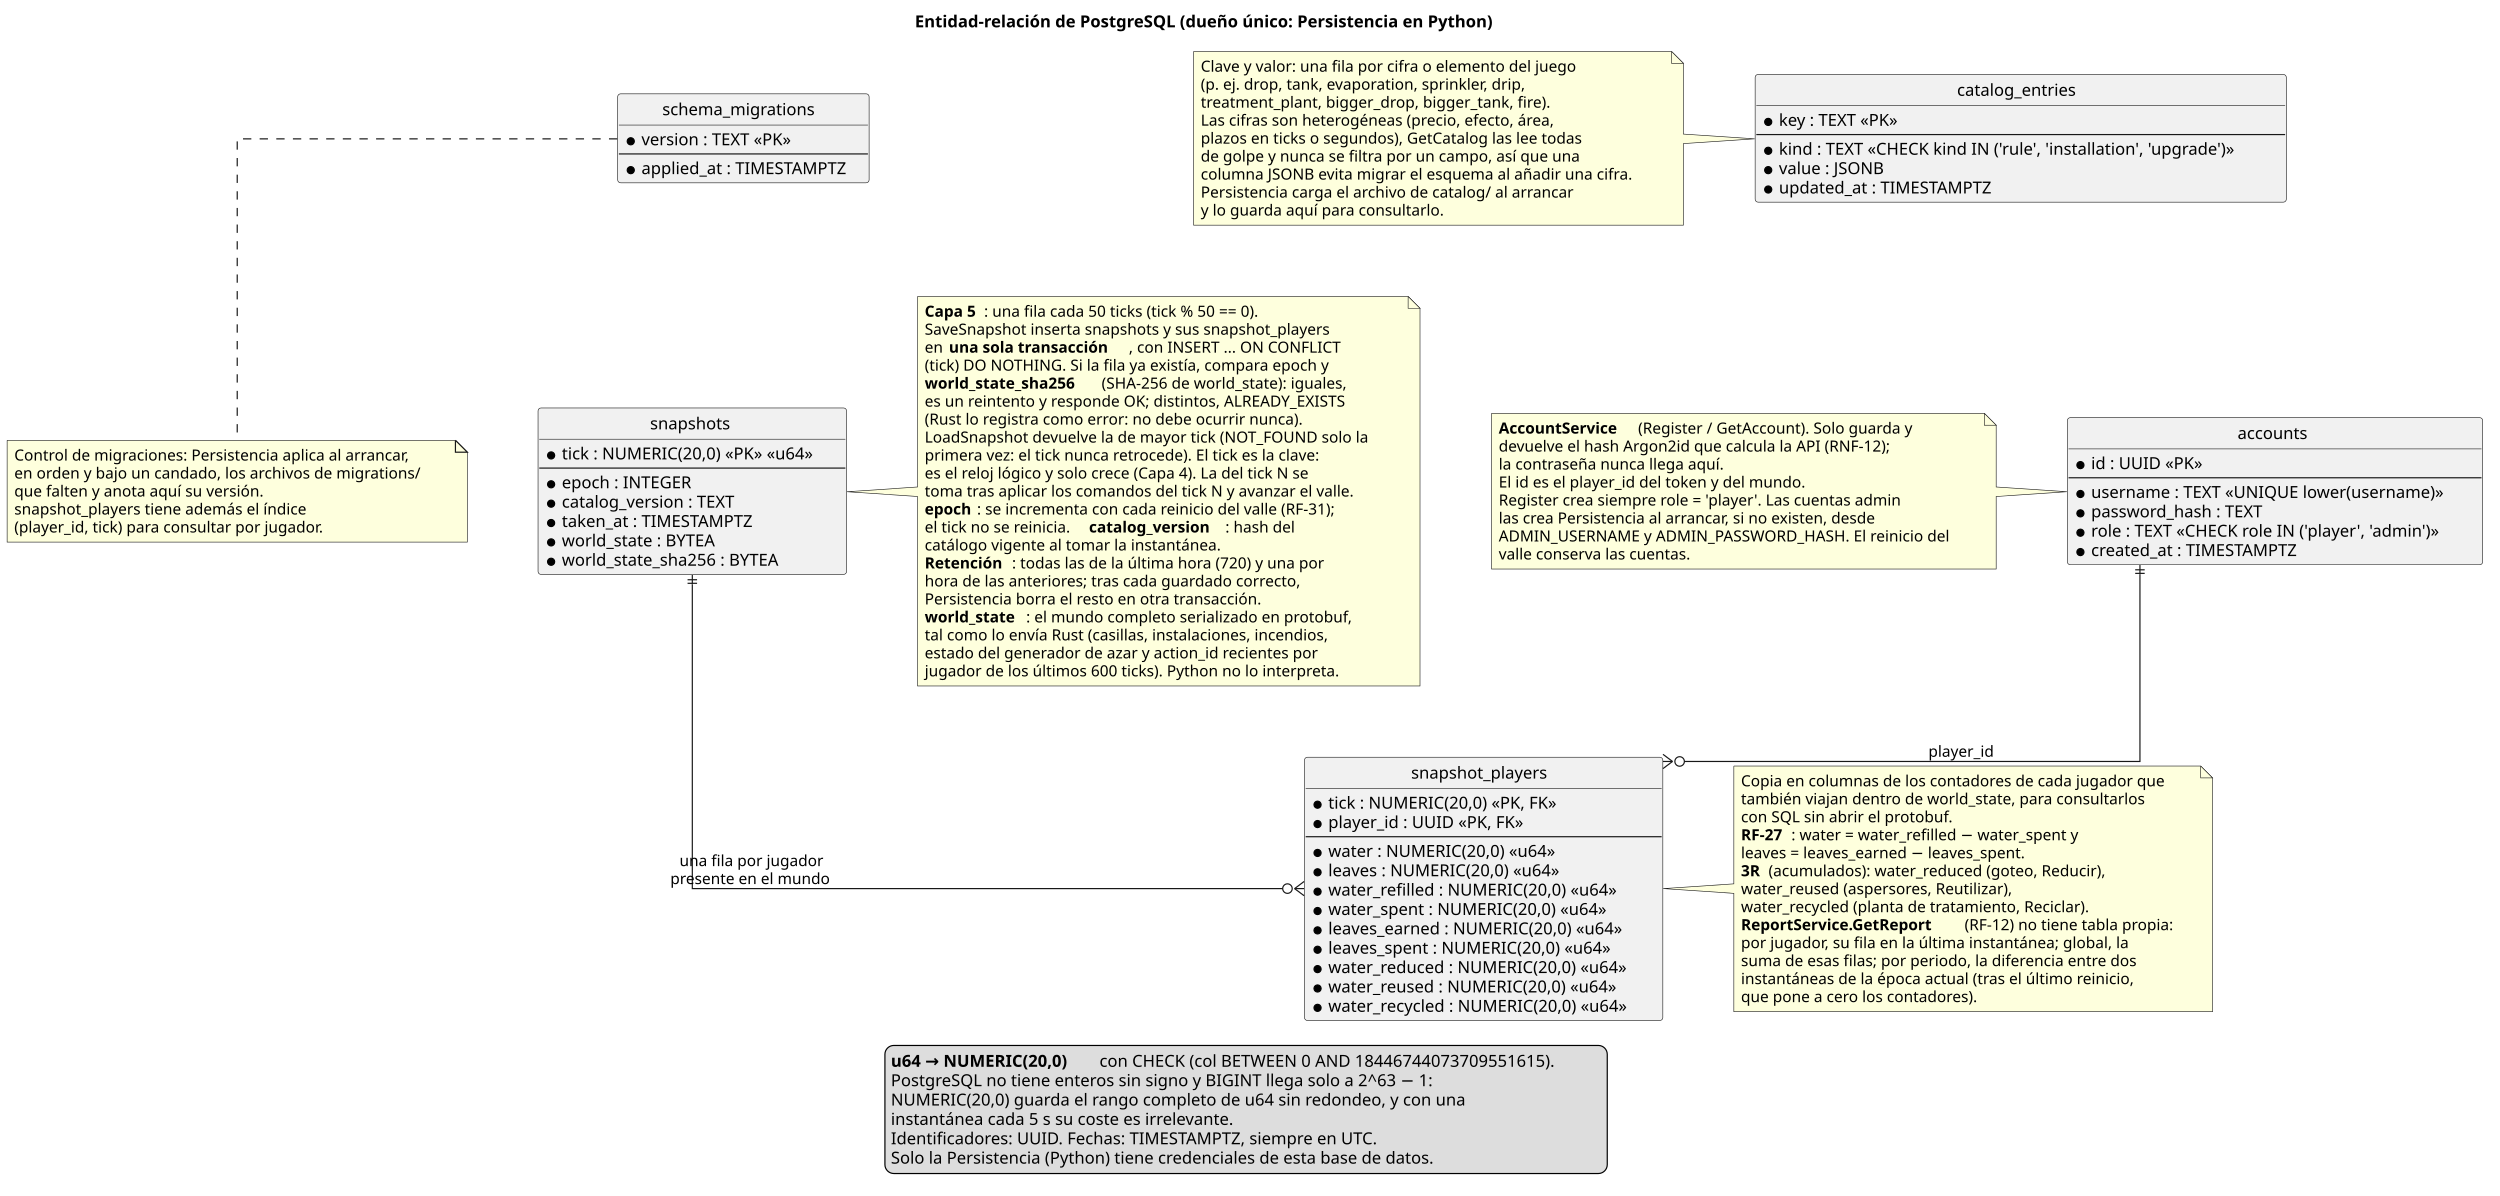
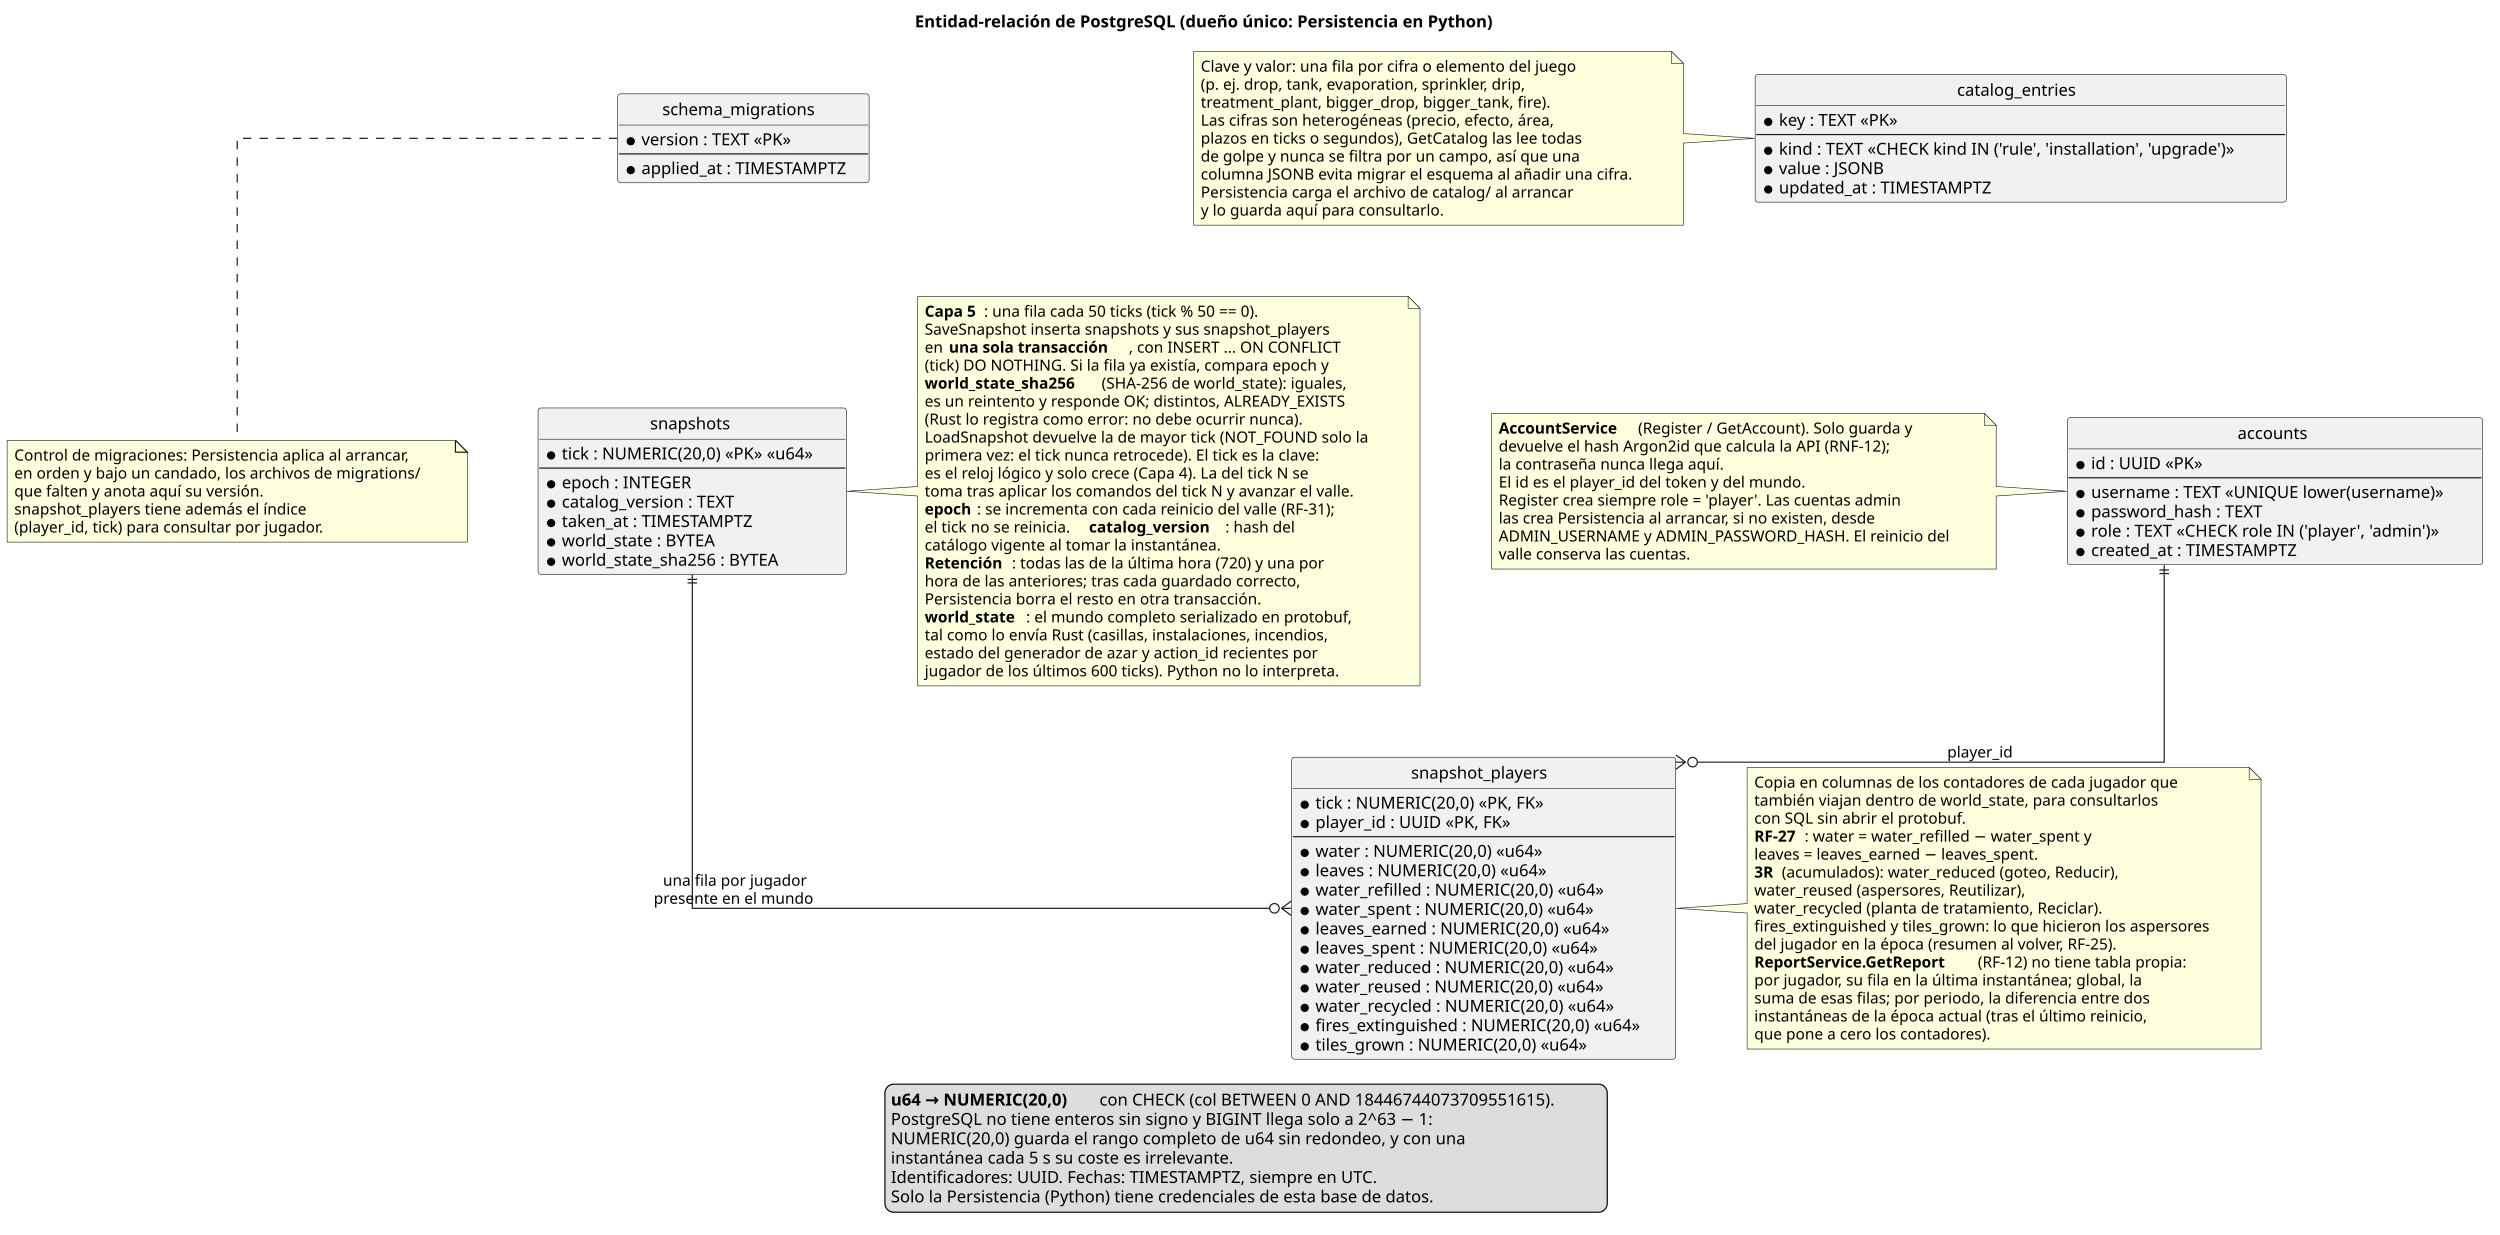
- <svg xmlns="http://www.w3.org/2000/svg" version="1.1" data-diagram-type="CLASS" style="width:2104px;height:1006px;background:#FFFFFF;" width="2104px" height="1006px" viewBox="0 0 2104 1006" zoomAndPan="magnify" preserveAspectRatio="none" contentStyleType="text/css">
+ <svg xmlns="http://www.w3.org/2000/svg" version="1.1" data-diagram-type="CLASS" style="width:2104px;height:1039px;background:#FFFFFF;" width="2104px" height="1039px" viewBox="0 0 2104 1039" zoomAndPan="magnify" preserveAspectRatio="none" contentStyleType="text/css">
  <defs />
  <g font-family="sans-serif" lengthAdjust="spacing">
    <g class="title" data-source-line="1">
      <text x="769.936" y="22.995" fill="#000" font-size="14" textLength="557.546" font-weight="700">Entidad-relación de PostgreSQL (dueño único: Persistencia en Python)</text>
    </g>
    <g class="entity" data-qualified-name="accounts" id="ent0001" data-source-line="7">
      <rect x="1739.88" y="351.497" width="349.538" height="123.781" fill="#F1F1F1" style="stroke:#181818;stroke-width:0.5;" rx="2.5" ry="2.5" />
      <text x="1883.115" y="369.492" fill="#000" font-size="14" textLength="63.068">accounts</text>
      <line x1="1740.88" y1="377.794" x2="2088.418" y2="377.794" style="stroke:#181818;stroke-width:0.5;" />
      <g data-visibility-modifier="IE_MANDATORY">
        <ellipse cx="1750.88" cy="391.442" rx="3" ry="3" fill="#000" style="stroke:#000;stroke-width:1;" />
      </g>
      <text x="1759.88" y="394.789" fill="#000" font-size="14" textLength="101.001">id : UUID «PK»</text>
      <line x1="1740.88" y1="402.091" x2="2088.418" y2="402.091" style="stroke:#181818;stroke-width:1;" />
      <g data-visibility-modifier="IE_MANDATORY">
        <ellipse cx="1750.88" cy="415.739" rx="3" ry="3" fill="#000" style="stroke:#000;stroke-width:1;" />
      </g>
      <text x="1759.88" y="419.086" fill="#000" font-size="14" textLength="319.826">username : TEXT «UNIQUE lower(username)»</text>
      <g data-visibility-modifier="IE_MANDATORY">
        <ellipse cx="1750.88" cy="432.036" rx="3" ry="3" fill="#000" style="stroke:#000;stroke-width:1;" />
      </g>
      <text x="1759.88" y="435.383" fill="#000" font-size="14" textLength="156.488">password_hash : TEXT</text>
      <g data-visibility-modifier="IE_MANDATORY">
        <ellipse cx="1750.88" cy="448.333" rx="3" ry="3" fill="#000" style="stroke:#000;stroke-width:1;" />
      </g>
      <text x="1759.88" y="451.679" fill="#000" font-size="14" textLength="323.538">role : TEXT «CHECK role IN ('player', 'admin')»</text>
      <g data-visibility-modifier="IE_MANDATORY">
        <ellipse cx="1750.88" cy="464.63" rx="3" ry="3" fill="#000" style="stroke:#000;stroke-width:1;" />
      </g>
      <text x="1759.88" y="467.976" fill="#000" font-size="14" textLength="187.605">created_at : TIMESTAMPTZ</text>
    </g>
    <g class="entity" data-qualified-name="snapshots" id="ent0002" data-source-line="16">
      <rect x="452.82" y="343.347" width="259.646" height="140.078" fill="#F1F1F1" style="stroke:#181818;stroke-width:0.5;" rx="2.5" ry="2.5" />
      <text x="547.069" y="361.342" fill="#000" font-size="14" textLength="71.148">snapshots</text>
      <line x1="453.82" y1="369.644" x2="711.466" y2="369.644" style="stroke:#181818;stroke-width:0.5;" />
      <g data-visibility-modifier="IE_MANDATORY">
        <ellipse cx="463.82" cy="383.292" rx="3" ry="3" fill="#000" style="stroke:#000;stroke-width:1;" />
      </g>
      <text x="472.82" y="386.639" fill="#000" font-size="14" textLength="233.646">tick : NUMERIC(20,0) «PK» «u64»</text>
      <line x1="453.82" y1="393.941" x2="711.466" y2="393.941" style="stroke:#181818;stroke-width:1;" />
      <g data-visibility-modifier="IE_MANDATORY">
        <ellipse cx="463.82" cy="407.589" rx="3" ry="3" fill="#000" style="stroke:#000;stroke-width:1;" />
      </g>
      <text x="472.82" y="410.936" fill="#000" font-size="14" textLength="117.674">epoch : INTEGER</text>
      <g data-visibility-modifier="IE_MANDATORY">
        <ellipse cx="463.82" cy="423.886" rx="3" ry="3" fill="#000" style="stroke:#000;stroke-width:1;" />
      </g>
      <text x="472.82" y="427.233" fill="#000" font-size="14" textLength="159.12">catalog_version : TEXT</text>
      <g data-visibility-modifier="IE_MANDATORY">
        <ellipse cx="463.82" cy="440.183" rx="3" ry="3" fill="#000" style="stroke:#000;stroke-width:1;" />
      </g>
      <text x="472.82" y="443.529" fill="#000" font-size="14" textLength="173.633">taken_at : TIMESTAMPTZ</text>
      <g data-visibility-modifier="IE_MANDATORY">
        <ellipse cx="463.82" cy="456.48" rx="3" ry="3" fill="#000" style="stroke:#000;stroke-width:1;" />
      </g>
      <text x="472.82" y="459.826" fill="#000" font-size="14" textLength="139.761">world_state : BYTEA</text>
      <g data-visibility-modifier="IE_MANDATORY">
        <ellipse cx="463.82" cy="472.777" rx="3" ry="3" fill="#000" style="stroke:#000;stroke-width:1;" />
      </g>
      <text x="472.82" y="476.123" fill="#000" font-size="14" textLength="198.229">world_state_sha256 : BYTEA</text>
    </g>
    <g class="entity" data-qualified-name="snapshot_players" id="ent0003" data-source-line="26">
-       <rect x="1097.85" y="637.287" width="301.584" height="221.563" fill="#F1F1F1" style="stroke:#181818;stroke-width:0.5;" rx="2.5" ry="2.5" />
-       <text x="1187.563" y="655.282" fill="#000" font-size="14" textLength="122.158">snapshot_players</text>
-       <line x1="1098.85" y1="663.584" x2="1398.434" y2="663.584" style="stroke:#181818;stroke-width:0.5;" />
-       <g data-visibility-modifier="IE_MANDATORY">
-         <ellipse cx="1108.85" cy="677.232" rx="3" ry="3" fill="#000" style="stroke:#000;stroke-width:1;" />
-       </g>
-       <text x="1117.85" y="680.579" fill="#000" font-size="14" textLength="211.511">tick : NUMERIC(20,0) «PK, FK»</text>
-       <g data-visibility-modifier="IE_MANDATORY">
-         <ellipse cx="1108.85" cy="693.529" rx="3" ry="3" fill="#000" style="stroke:#000;stroke-width:1;" />
-       </g>
-       <text x="1117.85" y="696.876" fill="#000" font-size="14" textLength="178.145">player_id : UUID «PK, FK»</text>
-       <line x1="1098.85" y1="704.178" x2="1398.434" y2="704.178" style="stroke:#181818;stroke-width:1;" />
-       <g data-visibility-modifier="IE_MANDATORY">
-         <ellipse cx="1108.85" cy="717.826" rx="3" ry="3" fill="#000" style="stroke:#000;stroke-width:1;" />
-       </g>
-       <text x="1117.85" y="721.173" fill="#000" font-size="14" textLength="209.146">water : NUMERIC(20,0) «u64»</text>
-       <g data-visibility-modifier="IE_MANDATORY">
-         <ellipse cx="1108.85" cy="734.123" rx="3" ry="3" fill="#000" style="stroke:#000;stroke-width:1;" />
-       </g>
-       <text x="1117.85" y="737.469" fill="#000" font-size="14" textLength="214.532">leaves : NUMERIC(20,0) «u64»</text>
-       <g data-visibility-modifier="IE_MANDATORY">
-         <ellipse cx="1108.85" cy="750.42" rx="3" ry="3" fill="#000" style="stroke:#000;stroke-width:1;" />
-       </g>
-       <text x="1117.85" y="753.766" fill="#000" font-size="14" textLength="264.612">water_refilled : NUMERIC(20,0) «u64»</text>
-       <g data-visibility-modifier="IE_MANDATORY">
-         <ellipse cx="1108.85" cy="766.717" rx="3" ry="3" fill="#000" style="stroke:#000;stroke-width:1;" />
-       </g>
-       <text x="1117.85" y="770.063" fill="#000" font-size="14" textLength="255.302">water_spent : NUMERIC(20,0) «u64»</text>
-       <g data-visibility-modifier="IE_MANDATORY">
-         <ellipse cx="1108.85" cy="783.013" rx="3" ry="3" fill="#000" style="stroke:#000;stroke-width:1;" />
-       </g>
-       <text x="1117.85" y="786.36" fill="#000" font-size="14" textLength="270.854">leaves_earned : NUMERIC(20,0) «u64»</text>
-       <g data-visibility-modifier="IE_MANDATORY">
-         <ellipse cx="1108.85" cy="799.31" rx="3" ry="3" fill="#000" style="stroke:#000;stroke-width:1;" />
-       </g>
-       <text x="1117.85" y="802.657" fill="#000" font-size="14" textLength="260.688">leaves_spent : NUMERIC(20,0) «u64»</text>
-       <g data-visibility-modifier="IE_MANDATORY">
-         <ellipse cx="1108.85" cy="815.607" rx="3" ry="3" fill="#000" style="stroke:#000;stroke-width:1;" />
-       </g>
-       <text x="1117.85" y="818.954" fill="#000" font-size="14" textLength="273.472">water_reduced : NUMERIC(20,0) «u64»</text>
-       <g data-visibility-modifier="IE_MANDATORY">
-         <ellipse cx="1108.85" cy="831.904" rx="3" ry="3" fill="#000" style="stroke:#000;stroke-width:1;" />
-       </g>
-       <text x="1117.85" y="835.251" fill="#000" font-size="14" textLength="264.182">water_reused : NUMERIC(20,0) «u64»</text>
-       <g data-visibility-modifier="IE_MANDATORY">
-         <ellipse cx="1108.85" cy="848.201" rx="3" ry="3" fill="#000" style="stroke:#000;stroke-width:1;" />
-       </g>
-       <text x="1117.85" y="851.548" fill="#000" font-size="14" textLength="275.584">water_recycled : NUMERIC(20,0) «u64»</text>
-     </g>
-     <g class="entity" data-qualified-name="catalog_entries" id="ent0004" data-source-line="41">
-       <rect x="1477.13" y="62.657" width="447.039" height="107.484" fill="#F1F1F1" style="stroke:#181818;stroke-width:0.5;" rx="2.5" ry="2.5" />
-       <text x="1647.042" y="80.652" fill="#000" font-size="14" textLength="107.215">catalog_entries</text>
-       <line x1="1478.13" y1="88.954" x2="1923.169" y2="88.954" style="stroke:#181818;stroke-width:0.5;" />
-       <g data-visibility-modifier="IE_MANDATORY">
-         <ellipse cx="1488.13" cy="102.602" rx="3" ry="3" fill="#000" style="stroke:#000;stroke-width:1;" />
-       </g>
-       <text x="1497.13" y="105.949" fill="#000" font-size="14" textLength="113.367">key : TEXT «PK»</text>
-       <line x1="1478.13" y1="113.251" x2="1923.169" y2="113.251" style="stroke:#181818;stroke-width:1;" />
-       <g data-visibility-modifier="IE_MANDATORY">
-         <ellipse cx="1488.13" cy="126.899" rx="3" ry="3" fill="#000" style="stroke:#000;stroke-width:1;" />
-       </g>
-       <text x="1497.13" y="130.246" fill="#000" font-size="14" textLength="421.039">kind : TEXT «CHECK kind IN ('rule', 'installation', 'upgrade')»</text>
-       <g data-visibility-modifier="IE_MANDATORY">
-         <ellipse cx="1488.13" cy="143.196" rx="3" ry="3" fill="#000" style="stroke:#000;stroke-width:1;" />
-       </g>
-       <text x="1497.13" y="146.543" fill="#000" font-size="14" textLength="95.97">value : JSONB</text>
-       <g data-visibility-modifier="IE_MANDATORY">
-         <ellipse cx="1488.13" cy="159.493" rx="3" ry="3" fill="#000" style="stroke:#000;stroke-width:1;" />
-       </g>
-       <text x="1497.13" y="162.839" fill="#000" font-size="14" textLength="192.186">updated_at : TIMESTAMPTZ</text>
-     </g>
-     <g class="entity" data-qualified-name="schema_migrations" id="ent0005" data-source-line="49">
-       <rect x="519.84" y="78.957" width="211.603" height="74.891" fill="#F1F1F1" style="stroke:#181818;stroke-width:0.5;" rx="2.5" ry="2.5" />
-       <text x="557.364" y="96.952" fill="#000" font-size="14" textLength="136.555">schema_migrations</text>
-       <line x1="520.84" y1="105.254" x2="730.443" y2="105.254" style="stroke:#181818;stroke-width:0.5;" />
-       <g data-visibility-modifier="IE_MANDATORY">
-         <ellipse cx="530.84" cy="118.902" rx="3" ry="3" fill="#000" style="stroke:#000;stroke-width:1;" />
-       </g>
-       <text x="539.84" y="122.249" fill="#000" font-size="14" textLength="139.638">version : TEXT «PK»</text>
-       <line x1="520.84" y1="129.551" x2="730.443" y2="129.551" style="stroke:#181818;stroke-width:1;" />
-       <g data-visibility-modifier="IE_MANDATORY">
-         <ellipse cx="530.84" cy="143.199" rx="3" ry="3" fill="#000" style="stroke:#000;stroke-width:1;" />
-       </g>
-       <text x="539.84" y="146.546" fill="#000" font-size="14" textLength="185.603">applied_at : TIMESTAMPTZ</text>
-     </g>
-     <g class="entity" data-qualified-name="GMN10" id="ent0011" data-source-line="62">
-       <path d="M772.21,249.497 L772.21,409.847 L712.84,413.847 L772.21,417.847 L772.21,577.286 A0,0 0 0 0 772.21,577.286 L1195.074,577.286 A0,0 0 0 0 1195.074,577.286 L1195.074,259.497 L1185.074,249.497 L772.21,249.497 A0,0 0 0 0 772.21,249.497" style="stroke:#181818;stroke-width:0.5;" fill="#FEFFDD" />
-       <path d="M1185.074,249.497 L1185.074,259.497 L1195.074,259.497 L1185.074,249.497" style="stroke:#181818;stroke-width:0.5;" fill="#FEFFDD" />
-       <text x="778.21" y="266.564" fill="#000" font-size="13" textLength="49.962" font-weight="700">Capa 5</text>
-       <text x="828.172" y="266.564" fill="#000" font-size="13" textLength="264.558">: una fila cada 50 ticks (tick % 50 == 0).</text>
-       <text x="778.21" y="281.697" fill="#000" font-size="13" textLength="367.352">SaveSnapshot inserta snapshots y sus snapshot_players</text>
-       <text x="778.21" y="296.829" fill="#000" font-size="13" textLength="16.237">en</text>
-       <text x="798.58" y="296.829" fill="#000" font-size="13" textLength="151.449" font-weight="700">una sola transacción</text>
-       <text x="950.028" y="296.829" fill="#000" font-size="13" textLength="192.093">, con INSERT ... ON CONFLICT</text>
-       <text x="778.21" y="311.962" fill="#000" font-size="13" textLength="370.862">(tick) DO NOTHING. Si la fila ya existía, compara epoch y</text>
-       <text x="778.21" y="327.095" fill="#000" font-size="13" textLength="144.771" font-weight="700">world_state_sha256</text>
-       <text x="927.113" y="327.095" fill="#000" font-size="13" textLength="225.405">(SHA-256 de world_state): iguales,</text>
-       <text x="778.21" y="342.228" fill="#000" font-size="13" textLength="383.062">es un reintento y responde OK; distintos, ALREADY_EXISTS</text>
-       <text x="778.21" y="357.361" fill="#000" font-size="13" textLength="342.024">(Rust lo registra como error: no debe ocurrir nunca).</text>
-       <text x="778.21" y="372.493" fill="#000" font-size="13" textLength="401.864">LoadSnapshot devuelve la de mayor tick (NOT_FOUND solo la</text>
-       <text x="778.21" y="387.626" fill="#000" font-size="13" textLength="366.92">primera vez: el tick nunca retrocede). El tick es la clave:</text>
-       <text x="778.21" y="402.759" fill="#000" font-size="13" textLength="355.532">es el reloj lógico y solo crece (Capa 4). La del tick N se</text>
-       <text x="778.21" y="417.892" fill="#000" font-size="13" textLength="392.793">toma tras aplicar los comandos del tick N y avanzar el valle.</text>
-       <text x="778.21" y="433.025" fill="#000" font-size="13" textLength="44.015" font-weight="700">epoch</text>
-       <text x="822.225" y="433.025" fill="#000" font-size="13" textLength="331.716">: se incrementa con cada reinicio del valle (RF-31);</text>
-       <text x="778.21" y="448.158" fill="#000" font-size="13" textLength="134.151">el tick no se reinicia.</text>
-       <text x="916.494" y="448.158" fill="#000" font-size="13" textLength="114.74" font-weight="700">catalog_version</text>
-       <text x="1031.234" y="448.158" fill="#000" font-size="13" textLength="63.724">: hash del</text>
-       <text x="778.21" y="463.29" fill="#000" font-size="13" textLength="269.007">catálogo vigente al tomar la instantánea.</text>
-       <text x="778.21" y="478.423" fill="#000" font-size="13" textLength="73.461" font-weight="700">Retención</text>
-       <text x="851.671" y="478.423" fill="#000" font-size="13" textLength="287.263">: todas las de la última hora (720) y una por</text>
-       <text x="778.21" y="493.556" fill="#000" font-size="13" textLength="340.596">hora de las anteriores; tras cada guardado correcto,</text>
-       <text x="778.21" y="508.689" fill="#000" font-size="13" textLength="305.049">Persistencia borra el resto en otra transacción.</text>
-       <text x="778.21" y="523.822" fill="#000" font-size="13" textLength="85.37" font-weight="700">world_state</text>
-       <text x="863.58" y="523.822" fill="#000" font-size="13" textLength="292.76">: el mundo completo serializado en protobuf,</text>
-       <text x="778.21" y="538.954" fill="#000" font-size="13" textLength="369.281">tal como lo envía Rust (casillas, instalaciones, incendios,</text>
-       <text x="778.21" y="554.087" fill="#000" font-size="13" textLength="356.491">estado del generador de azar y action_id recientes por</text>
-       <text x="778.21" y="569.22" fill="#000" font-size="13" textLength="375.426">jugador de los últimos 600 ticks). Python no lo interpreta.</text>
-     </g>
-     <g class="entity" data-qualified-name="GMN13" id="ent0014" data-source-line="86">
-       <path d="M1459.2,644.707 L1459.2,743.847 L1399.72,747.847 L1459.2,751.847 L1459.2,851.433 A0,0 0 0 0 1459.2,851.433 L1862.088,851.433 A0,0 0 0 0 1862.088,851.433 L1862.088,654.707 L1852.088,644.707 L1459.2,644.707 A0,0 0 0 0 1459.2,644.707" style="stroke:#181818;stroke-width:0.5;" fill="#FEFFDD" />
-       <path d="M1852.088,644.707 L1852.088,654.707 L1862.088,654.707 L1852.088,644.707" style="stroke:#181818;stroke-width:0.5;" fill="#FEFFDD" />
-       <text x="1465.2" y="661.774" fill="#000" font-size="13" textLength="381.888">Copia en columnas de los contadores de cada jugador que</text>
-       <text x="1465.2" y="676.907" fill="#000" font-size="13" textLength="364.444">también viajan dentro de world_state, para consultarlos</text>
-       <text x="1465.2" y="692.039" fill="#000" font-size="13" textLength="190.284">con SQL sin abrir el protobuf.</text>
-       <text x="1465.2" y="707.172" fill="#000" font-size="13" textLength="42.377" font-weight="700">RF-27</text>
-       <text x="1507.577" y="707.172" fill="#000" font-size="13" textLength="264.132">: water = water_refilled − water_spent y</text>
-       <text x="1465.2" y="722.305" fill="#000" font-size="13" textLength="263.726">leaves = leaves_earned − leaves_spent.</text>
-       <text x="1465.2" y="737.438" fill="#000" font-size="13" textLength="19.056" font-weight="700">3R</text>
-       <text x="1488.388" y="737.438" fill="#000" font-size="13" textLength="307.792">(acumulados): water_reduced (goteo, Reducir),</text>
-       <text x="1465.2" y="752.571" fill="#000" font-size="13" textLength="247.33">water_reused (aspersores, Reutilizar),</text>
-       <text x="1465.2" y="767.703" fill="#000" font-size="13" textLength="319.947">water_recycled (planta de tratamiento, Reciclar).</text>
-       <text x="1465.2" y="782.836" fill="#000" font-size="13" textLength="184.063" font-weight="700">ReportService.GetReport</text>
-       <text x="1653.395" y="782.836" fill="#000" font-size="13" textLength="192.207">(RF-12) no tiene tabla propia:</text>
-       <text x="1465.2" y="797.969" fill="#000" font-size="13" textLength="353.209">por jugador, su fila en la última instantánea; global, la</text>
-       <text x="1465.2" y="813.102" fill="#000" font-size="13" textLength="358.541">suma de esas filas; por periodo, la diferencia entre dos</text>
-       <text x="1465.2" y="828.235" fill="#000" font-size="13" textLength="358.89">instantáneas de la época actual (tras el último reinicio,</text>
-       <text x="1465.2" y="843.368" fill="#000" font-size="13" textLength="214.271">que pone a cero los contadores).</text>
-     </g>
-     <g class="entity" data-qualified-name="GMN16" id="ent0017" data-source-line="102">
-       <path d="M1004.54,43.297 L1004.54,189.492 A0,0 0 0 0 1004.54,189.492 L1416.746,189.492 A0,0 0 0 0 1416.746,189.492 L1416.746,120.847 L1476.77,116.847 L1416.746,112.847 L1416.746,53.297 L1406.746,43.297 L1004.54,43.297 A0,0 0 0 0 1004.54,43.297" style="stroke:#181818;stroke-width:0.5;" fill="#FEFFDD" />
+       <rect x="1087.04" y="637.277" width="323.206" height="254.156" fill="#F1F1F1" style="stroke:#181818;stroke-width:0.5;" rx="2.5" ry="2.5" />
+       <text x="1187.564" y="655.272" fill="#000" font-size="14" textLength="122.158">snapshot_players</text>
+       <line x1="1088.04" y1="663.574" x2="1409.246" y2="663.574" style="stroke:#181818;stroke-width:0.5;" />
+       <g data-visibility-modifier="IE_MANDATORY">
+         <ellipse cx="1098.04" cy="677.222" rx="3" ry="3" fill="#000" style="stroke:#000;stroke-width:1;" />
+       </g>
+       <text x="1107.04" y="680.569" fill="#000" font-size="14" textLength="211.511">tick : NUMERIC(20,0) «PK, FK»</text>
+       <g data-visibility-modifier="IE_MANDATORY">
+         <ellipse cx="1098.04" cy="693.519" rx="3" ry="3" fill="#000" style="stroke:#000;stroke-width:1;" />
+       </g>
+       <text x="1107.04" y="696.866" fill="#000" font-size="14" textLength="178.145">player_id : UUID «PK, FK»</text>
+       <line x1="1088.04" y1="704.168" x2="1409.246" y2="704.168" style="stroke:#181818;stroke-width:1;" />
+       <g data-visibility-modifier="IE_MANDATORY">
+         <ellipse cx="1098.04" cy="717.816" rx="3" ry="3" fill="#000" style="stroke:#000;stroke-width:1;" />
+       </g>
+       <text x="1107.04" y="721.163" fill="#000" font-size="14" textLength="209.146">water : NUMERIC(20,0) «u64»</text>
+       <g data-visibility-modifier="IE_MANDATORY">
+         <ellipse cx="1098.04" cy="734.113" rx="3" ry="3" fill="#000" style="stroke:#000;stroke-width:1;" />
+       </g>
+       <text x="1107.04" y="737.459" fill="#000" font-size="14" textLength="214.532">leaves : NUMERIC(20,0) «u64»</text>
+       <g data-visibility-modifier="IE_MANDATORY">
+         <ellipse cx="1098.04" cy="750.41" rx="3" ry="3" fill="#000" style="stroke:#000;stroke-width:1;" />
+       </g>
+       <text x="1107.04" y="753.756" fill="#000" font-size="14" textLength="264.612">water_refilled : NUMERIC(20,0) «u64»</text>
+       <g data-visibility-modifier="IE_MANDATORY">
+         <ellipse cx="1098.04" cy="766.707" rx="3" ry="3" fill="#000" style="stroke:#000;stroke-width:1;" />
+       </g>
+       <text x="1107.04" y="770.053" fill="#000" font-size="14" textLength="255.302">water_spent : NUMERIC(20,0) «u64»</text>
+       <g data-visibility-modifier="IE_MANDATORY">
+         <ellipse cx="1098.04" cy="783.003" rx="3" ry="3" fill="#000" style="stroke:#000;stroke-width:1;" />
+       </g>
+       <text x="1107.04" y="786.35" fill="#000" font-size="14" textLength="270.854">leaves_earned : NUMERIC(20,0) «u64»</text>
+       <g data-visibility-modifier="IE_MANDATORY">
+         <ellipse cx="1098.04" cy="799.3" rx="3" ry="3" fill="#000" style="stroke:#000;stroke-width:1;" />
+       </g>
+       <text x="1107.04" y="802.647" fill="#000" font-size="14" textLength="260.688">leaves_spent : NUMERIC(20,0) «u64»</text>
+       <g data-visibility-modifier="IE_MANDATORY">
+         <ellipse cx="1098.04" cy="815.597" rx="3" ry="3" fill="#000" style="stroke:#000;stroke-width:1;" />
+       </g>
+       <text x="1107.04" y="818.944" fill="#000" font-size="14" textLength="273.472">water_reduced : NUMERIC(20,0) «u64»</text>
+       <g data-visibility-modifier="IE_MANDATORY">
+         <ellipse cx="1098.04" cy="831.894" rx="3" ry="3" fill="#000" style="stroke:#000;stroke-width:1;" />
+       </g>
+       <text x="1107.04" y="835.241" fill="#000" font-size="14" textLength="264.182">water_reused : NUMERIC(20,0) «u64»</text>
+       <g data-visibility-modifier="IE_MANDATORY">
+         <ellipse cx="1098.04" cy="848.191" rx="3" ry="3" fill="#000" style="stroke:#000;stroke-width:1;" />
+       </g>
+       <text x="1107.04" y="851.538" fill="#000" font-size="14" textLength="275.584">water_recycled : NUMERIC(20,0) «u64»</text>
+       <g data-visibility-modifier="IE_MANDATORY">
+         <ellipse cx="1098.04" cy="864.488" rx="3" ry="3" fill="#000" style="stroke:#000;stroke-width:1;" />
+       </g>
+       <text x="1107.04" y="867.834" fill="#000" font-size="14" textLength="297.206">fires_extinguished : NUMERIC(20,0) «u64»</text>
+       <g data-visibility-modifier="IE_MANDATORY">
+         <ellipse cx="1098.04" cy="880.785" rx="3" ry="3" fill="#000" style="stroke:#000;stroke-width:1;" />
+       </g>
+       <text x="1107.04" y="884.131" fill="#000" font-size="14" textLength="248.965">tiles_grown : NUMERIC(20,0) «u64»</text>
+     </g>
+     <g class="entity" data-qualified-name="catalog_entries" id="ent0004" data-source-line="43">
+       <rect x="1477.13" y="62.647" width="447.039" height="107.484" fill="#F1F1F1" style="stroke:#181818;stroke-width:0.5;" rx="2.5" ry="2.5" />
+       <text x="1647.042" y="80.642" fill="#000" font-size="14" textLength="107.215">catalog_entries</text>
+       <line x1="1478.13" y1="88.944" x2="1923.169" y2="88.944" style="stroke:#181818;stroke-width:0.5;" />
+       <g data-visibility-modifier="IE_MANDATORY">
+         <ellipse cx="1488.13" cy="102.592" rx="3" ry="3" fill="#000" style="stroke:#000;stroke-width:1;" />
+       </g>
+       <text x="1497.13" y="105.939" fill="#000" font-size="14" textLength="113.367">key : TEXT «PK»</text>
+       <line x1="1478.13" y1="113.241" x2="1923.169" y2="113.241" style="stroke:#181818;stroke-width:1;" />
+       <g data-visibility-modifier="IE_MANDATORY">
+         <ellipse cx="1488.13" cy="126.889" rx="3" ry="3" fill="#000" style="stroke:#000;stroke-width:1;" />
+       </g>
+       <text x="1497.13" y="130.236" fill="#000" font-size="14" textLength="421.039">kind : TEXT «CHECK kind IN ('rule', 'installation', 'upgrade')»</text>
+       <g data-visibility-modifier="IE_MANDATORY">
+         <ellipse cx="1488.13" cy="143.186" rx="3" ry="3" fill="#000" style="stroke:#000;stroke-width:1;" />
+       </g>
+       <text x="1497.13" y="146.533" fill="#000" font-size="14" textLength="95.97">value : JSONB</text>
+       <g data-visibility-modifier="IE_MANDATORY">
+         <ellipse cx="1488.13" cy="159.483" rx="3" ry="3" fill="#000" style="stroke:#000;stroke-width:1;" />
+       </g>
+       <text x="1497.13" y="162.829" fill="#000" font-size="14" textLength="192.186">updated_at : TIMESTAMPTZ</text>
+     </g>
+     <g class="entity" data-qualified-name="schema_migrations" id="ent0005" data-source-line="51">
+       <rect x="519.84" y="78.947" width="211.603" height="74.891" fill="#F1F1F1" style="stroke:#181818;stroke-width:0.5;" rx="2.5" ry="2.5" />
+       <text x="557.364" y="96.942" fill="#000" font-size="14" textLength="136.555">schema_migrations</text>
+       <line x1="520.84" y1="105.244" x2="730.443" y2="105.244" style="stroke:#181818;stroke-width:0.5;" />
+       <g data-visibility-modifier="IE_MANDATORY">
+         <ellipse cx="530.84" cy="118.892" rx="3" ry="3" fill="#000" style="stroke:#000;stroke-width:1;" />
+       </g>
+       <text x="539.84" y="122.239" fill="#000" font-size="14" textLength="139.638">version : TEXT «PK»</text>
+       <line x1="520.84" y1="129.541" x2="730.443" y2="129.541" style="stroke:#181818;stroke-width:1;" />
+       <g data-visibility-modifier="IE_MANDATORY">
+         <ellipse cx="530.84" cy="143.189" rx="3" ry="3" fill="#000" style="stroke:#000;stroke-width:1;" />
+       </g>
+       <text x="539.84" y="146.536" fill="#000" font-size="14" textLength="185.603">applied_at : TIMESTAMPTZ</text>
+     </g>
+     <g class="entity" data-qualified-name="GMN10" id="ent0011" data-source-line="64">
+       <path d="M772.21,249.487 L772.21,409.437 L712.84,413.437 L772.21,417.437 L772.21,577.276 A0,0 0 0 0 772.21,577.276 L1195.074,577.276 A0,0 0 0 0 1195.074,577.276 L1195.074,259.487 L1185.074,249.487 L772.21,249.487 A0,0 0 0 0 772.21,249.487" style="stroke:#181818;stroke-width:0.5;" fill="#FEFFDD" />
+       <path d="M1185.074,249.487 L1185.074,259.487 L1195.074,259.487 L1185.074,249.487" style="stroke:#181818;stroke-width:0.5;" fill="#FEFFDD" />
+       <text x="778.21" y="266.554" fill="#000" font-size="13" textLength="49.962" font-weight="700">Capa 5</text>
+       <text x="828.172" y="266.554" fill="#000" font-size="13" textLength="264.558">: una fila cada 50 ticks (tick % 50 == 0).</text>
+       <text x="778.21" y="281.687" fill="#000" font-size="13" textLength="367.352">SaveSnapshot inserta snapshots y sus snapshot_players</text>
+       <text x="778.21" y="296.819" fill="#000" font-size="13" textLength="16.237">en</text>
+       <text x="798.58" y="296.819" fill="#000" font-size="13" textLength="151.449" font-weight="700">una sola transacción</text>
+       <text x="950.028" y="296.819" fill="#000" font-size="13" textLength="192.093">, con INSERT ... ON CONFLICT</text>
+       <text x="778.21" y="311.952" fill="#000" font-size="13" textLength="370.862">(tick) DO NOTHING. Si la fila ya existía, compara epoch y</text>
+       <text x="778.21" y="327.085" fill="#000" font-size="13" textLength="144.771" font-weight="700">world_state_sha256</text>
+       <text x="927.113" y="327.085" fill="#000" font-size="13" textLength="225.405">(SHA-256 de world_state): iguales,</text>
+       <text x="778.21" y="342.218" fill="#000" font-size="13" textLength="383.062">es un reintento y responde OK; distintos, ALREADY_EXISTS</text>
+       <text x="778.21" y="357.351" fill="#000" font-size="13" textLength="342.024">(Rust lo registra como error: no debe ocurrir nunca).</text>
+       <text x="778.21" y="372.483" fill="#000" font-size="13" textLength="401.864">LoadSnapshot devuelve la de mayor tick (NOT_FOUND solo la</text>
+       <text x="778.21" y="387.616" fill="#000" font-size="13" textLength="366.92">primera vez: el tick nunca retrocede). El tick es la clave:</text>
+       <text x="778.21" y="402.749" fill="#000" font-size="13" textLength="355.532">es el reloj lógico y solo crece (Capa 4). La del tick N se</text>
+       <text x="778.21" y="417.882" fill="#000" font-size="13" textLength="392.793">toma tras aplicar los comandos del tick N y avanzar el valle.</text>
+       <text x="778.21" y="433.015" fill="#000" font-size="13" textLength="44.015" font-weight="700">epoch</text>
+       <text x="822.225" y="433.015" fill="#000" font-size="13" textLength="331.716">: se incrementa con cada reinicio del valle (RF-31);</text>
+       <text x="778.21" y="448.148" fill="#000" font-size="13" textLength="134.151">el tick no se reinicia.</text>
+       <text x="916.494" y="448.148" fill="#000" font-size="13" textLength="114.74" font-weight="700">catalog_version</text>
+       <text x="1031.234" y="448.148" fill="#000" font-size="13" textLength="63.724">: hash del</text>
+       <text x="778.21" y="463.28" fill="#000" font-size="13" textLength="269.007">catálogo vigente al tomar la instantánea.</text>
+       <text x="778.21" y="478.413" fill="#000" font-size="13" textLength="73.461" font-weight="700">Retención</text>
+       <text x="851.671" y="478.413" fill="#000" font-size="13" textLength="287.263">: todas las de la última hora (720) y una por</text>
+       <text x="778.21" y="493.546" fill="#000" font-size="13" textLength="340.596">hora de las anteriores; tras cada guardado correcto,</text>
+       <text x="778.21" y="508.679" fill="#000" font-size="13" textLength="305.049">Persistencia borra el resto en otra transacción.</text>
+       <text x="778.21" y="523.812" fill="#000" font-size="13" textLength="85.37" font-weight="700">world_state</text>
+       <text x="863.58" y="523.812" fill="#000" font-size="13" textLength="292.76">: el mundo completo serializado en protobuf,</text>
+       <text x="778.21" y="538.944" fill="#000" font-size="13" textLength="369.281">tal como lo envía Rust (casillas, instalaciones, incendios,</text>
+       <text x="778.21" y="554.077" fill="#000" font-size="13" textLength="356.491">estado del generador de azar y action_id recientes por</text>
+       <text x="778.21" y="569.21" fill="#000" font-size="13" textLength="375.426">jugador de los últimos 600 ticks). Python no lo interpreta.</text>
+     </g>
+     <g class="entity" data-qualified-name="GMN13" id="ent0014" data-source-line="88">
+       <path d="M1470.38,645.867 L1470.38,760.437 L1410.5,764.437 L1470.38,768.437 L1470.38,882.859 A0,0 0 0 0 1470.38,882.859 L1902.918,882.859 A0,0 0 0 0 1902.918,882.859 L1902.918,655.867 L1892.918,645.867 L1470.38,645.867 A0,0 0 0 0 1470.38,645.867" style="stroke:#181818;stroke-width:0.5;" fill="#FEFFDD" />
+       <path d="M1892.918,645.867 L1892.918,655.867 L1902.918,655.867 L1892.918,645.867" style="stroke:#181818;stroke-width:0.5;" fill="#FEFFDD" />
+       <text x="1476.38" y="662.934" fill="#000" font-size="13" textLength="381.888">Copia en columnas de los contadores de cada jugador que</text>
+       <text x="1476.38" y="678.067" fill="#000" font-size="13" textLength="364.444">también viajan dentro de world_state, para consultarlos</text>
+       <text x="1476.38" y="693.199" fill="#000" font-size="13" textLength="190.284">con SQL sin abrir el protobuf.</text>
+       <text x="1476.38" y="708.332" fill="#000" font-size="13" textLength="42.377" font-weight="700">RF-27</text>
+       <text x="1518.757" y="708.332" fill="#000" font-size="13" textLength="264.132">: water = water_refilled − water_spent y</text>
+       <text x="1476.38" y="723.465" fill="#000" font-size="13" textLength="263.726">leaves = leaves_earned − leaves_spent.</text>
+       <text x="1476.38" y="738.598" fill="#000" font-size="13" textLength="19.056" font-weight="700">3R</text>
+       <text x="1499.568" y="738.598" fill="#000" font-size="13" textLength="307.792">(acumulados): water_reduced (goteo, Reducir),</text>
+       <text x="1476.38" y="753.731" fill="#000" font-size="13" textLength="247.33">water_reused (aspersores, Reutilizar),</text>
+       <text x="1476.38" y="768.863" fill="#000" font-size="13" textLength="319.947">water_recycled (planta de tratamiento, Reciclar).</text>
+       <text x="1476.38" y="783.996" fill="#000" font-size="13" textLength="411.538">fires_extinguished y tiles_grown: lo que hicieron los aspersores</text>
+       <text x="1476.38" y="799.129" fill="#000" font-size="13" textLength="334.953">del jugador en la época (resumen al volver, RF-25).</text>
+       <text x="1476.38" y="814.262" fill="#000" font-size="13" textLength="184.063" font-weight="700">ReportService.GetReport</text>
+       <text x="1664.575" y="814.262" fill="#000" font-size="13" textLength="192.207">(RF-12) no tiene tabla propia:</text>
+       <text x="1476.38" y="829.395" fill="#000" font-size="13" textLength="353.209">por jugador, su fila en la última instantánea; global, la</text>
+       <text x="1476.38" y="844.528" fill="#000" font-size="13" textLength="358.541">suma de esas filas; por periodo, la diferencia entre dos</text>
+       <text x="1476.38" y="859.66" fill="#000" font-size="13" textLength="358.89">instantáneas de la época actual (tras el último reinicio,</text>
+       <text x="1476.38" y="874.793" fill="#000" font-size="13" textLength="214.271">que pone a cero los contadores).</text>
+     </g>
+     <g class="entity" data-qualified-name="GMN16" id="ent0017" data-source-line="106">
+       <path d="M1004.54,43.297 L1004.54,189.492 A0,0 0 0 0 1004.54,189.492 L1416.746,189.492 A0,0 0 0 0 1416.746,189.492 L1416.746,120.437 L1476.77,116.437 L1416.746,112.437 L1416.746,53.297 L1406.746,43.297 L1004.54,43.297 A0,0 0 0 0 1004.54,43.297" style="stroke:#181818;stroke-width:0.5;" fill="#FEFFDD" />
      <path d="M1406.746,43.297 L1406.746,53.297 L1416.746,53.297 L1406.746,43.297" style="stroke:#181818;stroke-width:0.5;" fill="#FEFFDD" />
      <text x="1010.54" y="60.364" fill="#000" font-size="13" textLength="342.151">Clave y valor: una fila por cifra o elemento del juego</text>
      <text x="1010.54" y="75.497" fill="#000" font-size="13" textLength="297.527">(p. ej. drop, tank, evaporation, sprinkler, drip,</text>
      <text x="1010.54" y="90.629" fill="#000" font-size="13" textLength="315.751">treatment_plant, bigger_drop, bigger_tank, fire).</text>
      <text x="1010.54" y="105.762" fill="#000" font-size="13" textLength="322.842">Las cifras son heterogéneas (precio, efecto, área,</text>
      <text x="1010.54" y="120.895" fill="#000" font-size="13" textLength="347.566">plazos en ticks o segundos), GetCatalog las lee todas</text>
      <text x="1010.54" y="136.028" fill="#000" font-size="13" textLength="343.707">de golpe y nunca se filtra por un campo, así que una</text>
      <text x="1010.54" y="151.161" fill="#000" font-size="13" textLength="391.206">columna JSONB evita migrar el esquema al añadir una cifra.</text>
      <text x="1010.54" y="166.293" fill="#000" font-size="13" textLength="339.092">Persistencia carga el archivo de catalog/ al arrancar</text>
      <text x="1010.54" y="181.426" fill="#000" font-size="13" textLength="219.61">y lo guarda aquí para consultarlo.</text>
    </g>
-     <g class="entity" data-qualified-name="GMN19" id="ent0020" data-source-line="114">
+     <g class="entity" data-qualified-name="GMN19" id="ent0020" data-source-line="118">
      <path d="M6,370.557 L6,456.221 L393.292,456.221 L393.292,380.557 L383.292,370.557 L6,370.557" style="stroke:#181818;stroke-width:0.5;" fill="#FEFFDD" />
      <path d="M383.292,370.557 L383.292,380.557 L393.292,380.557 L383.292,370.557" style="stroke:#181818;stroke-width:1;" fill="#FEFFDD" />
      <text x="12" y="387.624" fill="#000" font-size="13" textLength="360.249">Control de migraciones: Persistencia aplica al arrancar,</text>
      <text x="12" y="402.757" fill="#000" font-size="13" textLength="366.292">en orden y bajo un candado, los archivos de migrations/</text>
      <text x="12" y="417.889" fill="#000" font-size="13" textLength="226.516">que falten y anota aquí su versión.</text>
      <text x="12" y="433.022" fill="#000" font-size="13" textLength="264.996">snapshot_players tiene además el índice</text>
      <text x="12" y="448.155" fill="#000" font-size="13" textLength="282.756">(player_id, tick) para consultar por jugador.</text>
    </g>
-     <g class="entity" data-qualified-name="GMN22" id="ent0023" data-source-line="122">
-       <path d="M1255.31,347.857 L1255.31,478.919 A0,0 0 0 0 1255.31,478.919 L1679.983,478.919 A0,0 0 0 0 1679.983,478.919 L1679.983,417.847 L1739.48,413.847 L1679.983,409.847 L1679.983,357.857 L1669.983,347.857 L1255.31,347.857 A0,0 0 0 0 1255.31,347.857" style="stroke:#181818;stroke-width:0.5;" fill="#FEFFDD" />
+     <g class="entity" data-qualified-name="GMN22" id="ent0023" data-source-line="126">
+       <path d="M1255.31,347.857 L1255.31,478.919 A0,0 0 0 0 1255.31,478.919 L1679.983,478.919 A0,0 0 0 0 1679.983,478.919 L1679.983,417.437 L1739.48,413.437 L1679.983,409.437 L1679.983,357.857 L1669.983,347.857 L1255.31,347.857 A0,0 0 0 0 1255.31,347.857" style="stroke:#181818;stroke-width:0.5;" fill="#FEFFDD" />
      <path d="M1669.983,347.857 L1669.983,357.857 L1679.983,357.857 L1669.983,347.857" style="stroke:#181818;stroke-width:0.5;" fill="#FEFFDD" />
      <text x="1261.31" y="364.924" fill="#000" font-size="13" textLength="113.172" font-weight="700">AccountService</text>
      <text x="1378.615" y="364.924" fill="#000" font-size="13" textLength="250.796">(Register / GetAccount). Solo guarda y</text>
      <text x="1261.31" y="380.057" fill="#000" font-size="13" textLength="358.503">devuelve el hash Argon2id que calcula la API (RNF-12);</text>
      <text x="1261.31" y="395.189" fill="#000" font-size="13" textLength="204.306">la contraseña nunca llega aquí.</text>
      <text x="1261.31" y="410.322" fill="#000" font-size="13" textLength="280.205">El id es el player_id del token y del mundo.</text>
      <text x="1261.31" y="425.455" fill="#000" font-size="13" textLength="370.386">Register crea siempre role = 'player'. Las cuentas admin</text>
      <text x="1261.31" y="440.588" fill="#000" font-size="13" textLength="346.69">las crea Persistencia al arrancar, si no existen, desde</text>
      <text x="1261.31" y="455.721" fill="#000" font-size="13" textLength="403.673">ADMIN_USERNAME y ADMIN_PASSWORD_HASH. El reinicio del</text>
      <text x="1261.31" y="470.853" fill="#000" font-size="13" textLength="176.338">valle conserva las cuentas.</text>
    </g>
-     <g class="link" data-entity-1="ent0002" data-entity-2="ent0003" id="lnk6" data-source-line="55" data-link-type="crowfoot">
-       <path d="M582.65,491.907 C582.65,590.037 582.65,747.847 582.65,747.847 C582.65,747.847 883.02,747.847 1079.52,747.847" style="stroke:#181818;stroke-width:1;" fill="none" id="snapshots-snapshot_players" codeLine="55" />
-       <line x1="578.65" y1="487.907" x2="586.65" y2="487.907" style="stroke:#181818;stroke-width:1;" />
-       <line x1="578.65" y1="490.907" x2="586.65" y2="490.907" style="stroke:#181818;stroke-width:1;" />
-       <line x1="582.65" y1="491.907" x2="582.65" y2="483.907" style="stroke:#181818;stroke-width:1;" />
-       <line x1="1089.52" y1="747.847" x2="1097.52" y2="741.847" style="stroke:#181818;stroke-width:1;" />
-       <line x1="1089.52" y1="747.847" x2="1097.52" y2="753.847" style="stroke:#181818;stroke-width:1;" />
-       <line x1="1089.52" y1="747.847" x2="1097.52" y2="747.847" style="stroke:#181818;stroke-width:1;" />
-       <ellipse cx="1083.52" cy="747.847" rx="4" ry="4" fill="none" style="stroke:#181818;stroke-width:1;" />
-       <text x="571.867" y="728.914" fill="#000" font-size="13" textLength="127.778">una fila por jugador</text>
-       <text x="564.11" y="744.047" fill="#000" font-size="13" textLength="143.292">presente en el mundo</text>
-     </g>
-     <g class="link" data-entity-1="ent0001" data-entity-2="ent0003" id="lnk7" data-source-line="56" data-link-type="crowfoot">
-       <path d="M1800.98,483.547 C1800.98,550.887 1800.98,640.847 1800.98,640.847 C1800.98,640.847 1581.11,640.847 1417.57,640.847" style="stroke:#181818;stroke-width:1;" fill="none" id="accounts-snapshot_players" codeLine="56" />
-       <line x1="1796.98" y1="479.547" x2="1804.98" y2="479.547" style="stroke:#181818;stroke-width:1;" />
-       <line x1="1796.98" y1="482.547" x2="1804.98" y2="482.547" style="stroke:#181818;stroke-width:1;" />
-       <line x1="1800.98" y1="483.547" x2="1800.98" y2="475.547" style="stroke:#181818;stroke-width:1;" />
-       <line x1="1407.57" y1="640.847" x2="1399.57" y2="646.847" style="stroke:#181818;stroke-width:1;" />
-       <line x1="1407.57" y1="640.847" x2="1399.57" y2="634.847" style="stroke:#181818;stroke-width:1;" />
-       <line x1="1407.57" y1="640.847" x2="1399.57" y2="640.847" style="stroke:#181818;stroke-width:1;" />
-       <ellipse cx="1413.57" cy="640.847" rx="4" ry="4" fill="none" style="stroke:#181818;stroke-width:1;" />
-       <text x="1622.93" y="636.914" fill="#000" font-size="13" textLength="59.23">player_id</text>
-     </g>
-     <g class="link" data-entity-1="ent0005" data-entity-2="ent0020" id="lnk21" data-source-line="114" data-link-type="association">
-       <path d="M519.52,116.847 C393.35,116.847 199.65,116.847 199.65,116.847 C199.65,116.847 199.65,288.027 199.65,370.267" style="stroke:#181818;stroke-width:1;stroke-dasharray:7,7;" fill="none" id="schema_migrations-GMN19" />
-     </g>
-     <g class="legend" data-source-line="132">
-       <rect x="744.75" y="879.849" width="607.919" height="107.781" fill="#DDD" style="stroke:#000;stroke-width:1;" rx="7.5" ry="7.5" />
-       <text x="749.75" y="897.844" fill="#000" font-size="14" textLength="171.11" font-weight="700">u64 → NUMERIC(20,0)</text>
-       <text x="925.31" y="897.844" fill="#000" font-size="14" textLength="422.358">con CHECK (col BETWEEN 0 AND 18446744073709551615).</text>
-       <text x="749.75" y="914.141" fill="#000" font-size="14" textLength="492.871">PostgreSQL no tiene enteros sin signo y BIGINT llega solo a 2^63 − 1:</text>
-       <text x="749.75" y="930.438" fill="#000" font-size="14" textLength="519.593">NUMERIC(20,0) guarda el rango completo de u64 sin redondeo, y con una</text>
-       <text x="749.75" y="946.735" fill="#000" font-size="14" textLength="314.768">instantánea cada 5 s su coste es irrelevante.</text>
-       <text x="749.75" y="963.032" fill="#000" font-size="14" textLength="440.125">Identificadores: UUID. Fechas: TIMESTAMPTZ, siempre en UTC.</text>
-       <text x="749.75" y="979.329" fill="#000" font-size="14" textLength="496.255">Solo la Persistencia (Python) tiene credenciales de esta base de datos.</text>
+     <g class="link" data-entity-1="ent0002" data-entity-2="ent0003" id="lnk6" data-source-line="57" data-link-type="crowfoot">
+       <path d="M582.65,491.587 C582.65,594.027 582.65,764.437 582.65,764.437 C582.65,764.437 871.44,764.437 1068.58,764.437" style="stroke:#181818;stroke-width:1;" fill="none" id="snapshots-snapshot_players" codeLine="57" />
+       <line x1="578.65" y1="487.587" x2="586.65" y2="487.587" style="stroke:#181818;stroke-width:1;" />
+       <line x1="578.65" y1="490.587" x2="586.65" y2="490.587" style="stroke:#181818;stroke-width:1;" />
+       <line x1="582.65" y1="491.587" x2="582.65" y2="483.587" style="stroke:#181818;stroke-width:1;" />
+       <line x1="1078.58" y1="764.437" x2="1086.58" y2="758.437" style="stroke:#181818;stroke-width:1;" />
+       <line x1="1078.58" y1="764.437" x2="1086.58" y2="770.437" style="stroke:#181818;stroke-width:1;" />
+       <line x1="1078.58" y1="764.437" x2="1086.58" y2="764.437" style="stroke:#181818;stroke-width:1;" />
+       <ellipse cx="1072.58" cy="764.437" rx="4" ry="4" fill="none" style="stroke:#181818;stroke-width:1;" />
+       <text x="557.937" y="745.504" fill="#000" font-size="13" textLength="127.778">una fila por jugador</text>
+       <text x="550.18" y="760.637" fill="#000" font-size="13" textLength="143.292">presente en el mundo</text>
+     </g>
+     <g class="link" data-entity-1="ent0001" data-entity-2="ent0003" id="lnk7" data-source-line="58" data-link-type="crowfoot">
+       <path d="M1821.4,483.707 C1821.4,551.227 1821.4,641.437 1821.4,641.437 C1821.4,641.437 1597.84,641.437 1428.48,641.437" style="stroke:#181818;stroke-width:1;" fill="none" id="accounts-snapshot_players" codeLine="58" />
+       <line x1="1817.4" y1="479.707" x2="1825.4" y2="479.707" style="stroke:#181818;stroke-width:1;" />
+       <line x1="1817.4" y1="482.707" x2="1825.4" y2="482.707" style="stroke:#181818;stroke-width:1;" />
+       <line x1="1821.4" y1="483.707" x2="1821.4" y2="475.707" style="stroke:#181818;stroke-width:1;" />
+       <line x1="1418.48" y1="641.437" x2="1410.48" y2="647.437" style="stroke:#181818;stroke-width:1;" />
+       <line x1="1418.48" y1="641.437" x2="1410.48" y2="635.437" style="stroke:#181818;stroke-width:1;" />
+       <line x1="1418.48" y1="641.437" x2="1410.48" y2="641.437" style="stroke:#181818;stroke-width:1;" />
+       <ellipse cx="1424.48" cy="641.437" rx="4" ry="4" fill="none" style="stroke:#181818;stroke-width:1;" />
+       <text x="1638.8" y="637.504" fill="#000" font-size="13" textLength="59.23">player_id</text>
+     </g>
+     <g class="link" data-entity-1="ent0005" data-entity-2="ent0020" id="lnk21" data-source-line="118" data-link-type="association">
+       <path d="M519.52,116.437 C393.35,116.437 199.65,116.437 199.65,116.437 C199.65,116.437 199.65,287.847 199.65,370.207" style="stroke:#181818;stroke-width:1;stroke-dasharray:7,7;" fill="none" id="schema_migrations-GMN19" />
+     </g>
+     <g class="legend" data-source-line="136">
+       <rect x="744.75" y="912.433" width="607.919" height="107.781" fill="#DDD" style="stroke:#000;stroke-width:1;" rx="7.5" ry="7.5" />
+       <text x="749.75" y="930.428" fill="#000" font-size="14" textLength="171.11" font-weight="700">u64 → NUMERIC(20,0)</text>
+       <text x="925.31" y="930.428" fill="#000" font-size="14" textLength="422.358">con CHECK (col BETWEEN 0 AND 18446744073709551615).</text>
+       <text x="749.75" y="946.725" fill="#000" font-size="14" textLength="492.871">PostgreSQL no tiene enteros sin signo y BIGINT llega solo a 2^63 − 1:</text>
+       <text x="749.75" y="963.022" fill="#000" font-size="14" textLength="519.593">NUMERIC(20,0) guarda el rango completo de u64 sin redondeo, y con una</text>
+       <text x="749.75" y="979.319" fill="#000" font-size="14" textLength="314.768">instantánea cada 5 s su coste es irrelevante.</text>
+       <text x="749.75" y="995.616" fill="#000" font-size="14" textLength="440.125">Identificadores: UUID. Fechas: TIMESTAMPTZ, siempre en UTC.</text>
+       <text x="749.75" y="1011.913" fill="#000" font-size="14" textLength="496.255">Solo la Persistencia (Python) tiene credenciales de esta base de datos.</text>
    </g>
  </g>
</svg>
